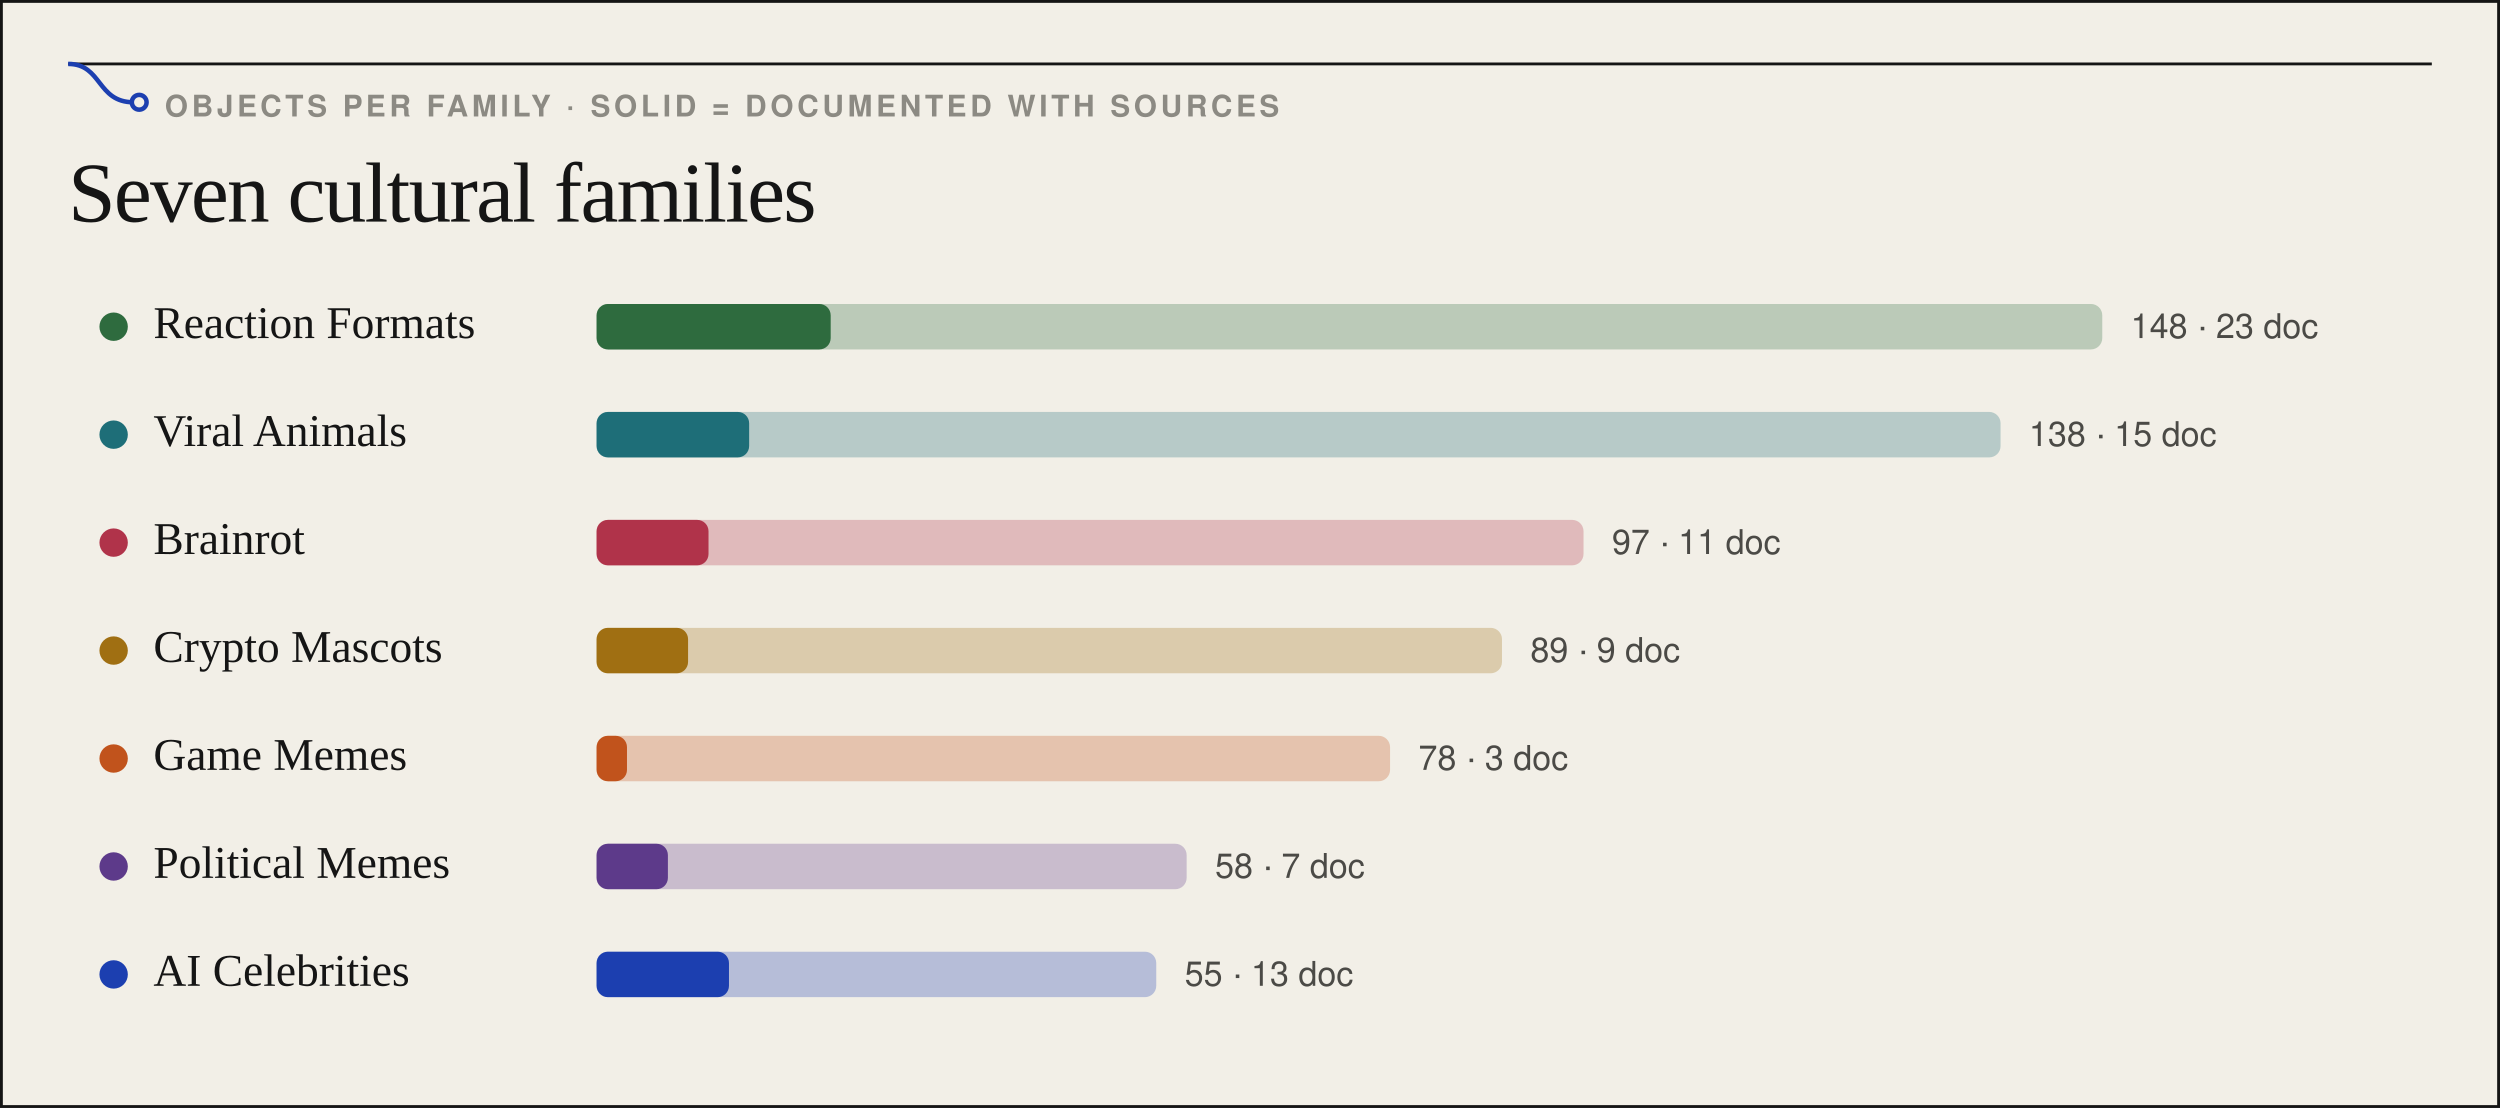
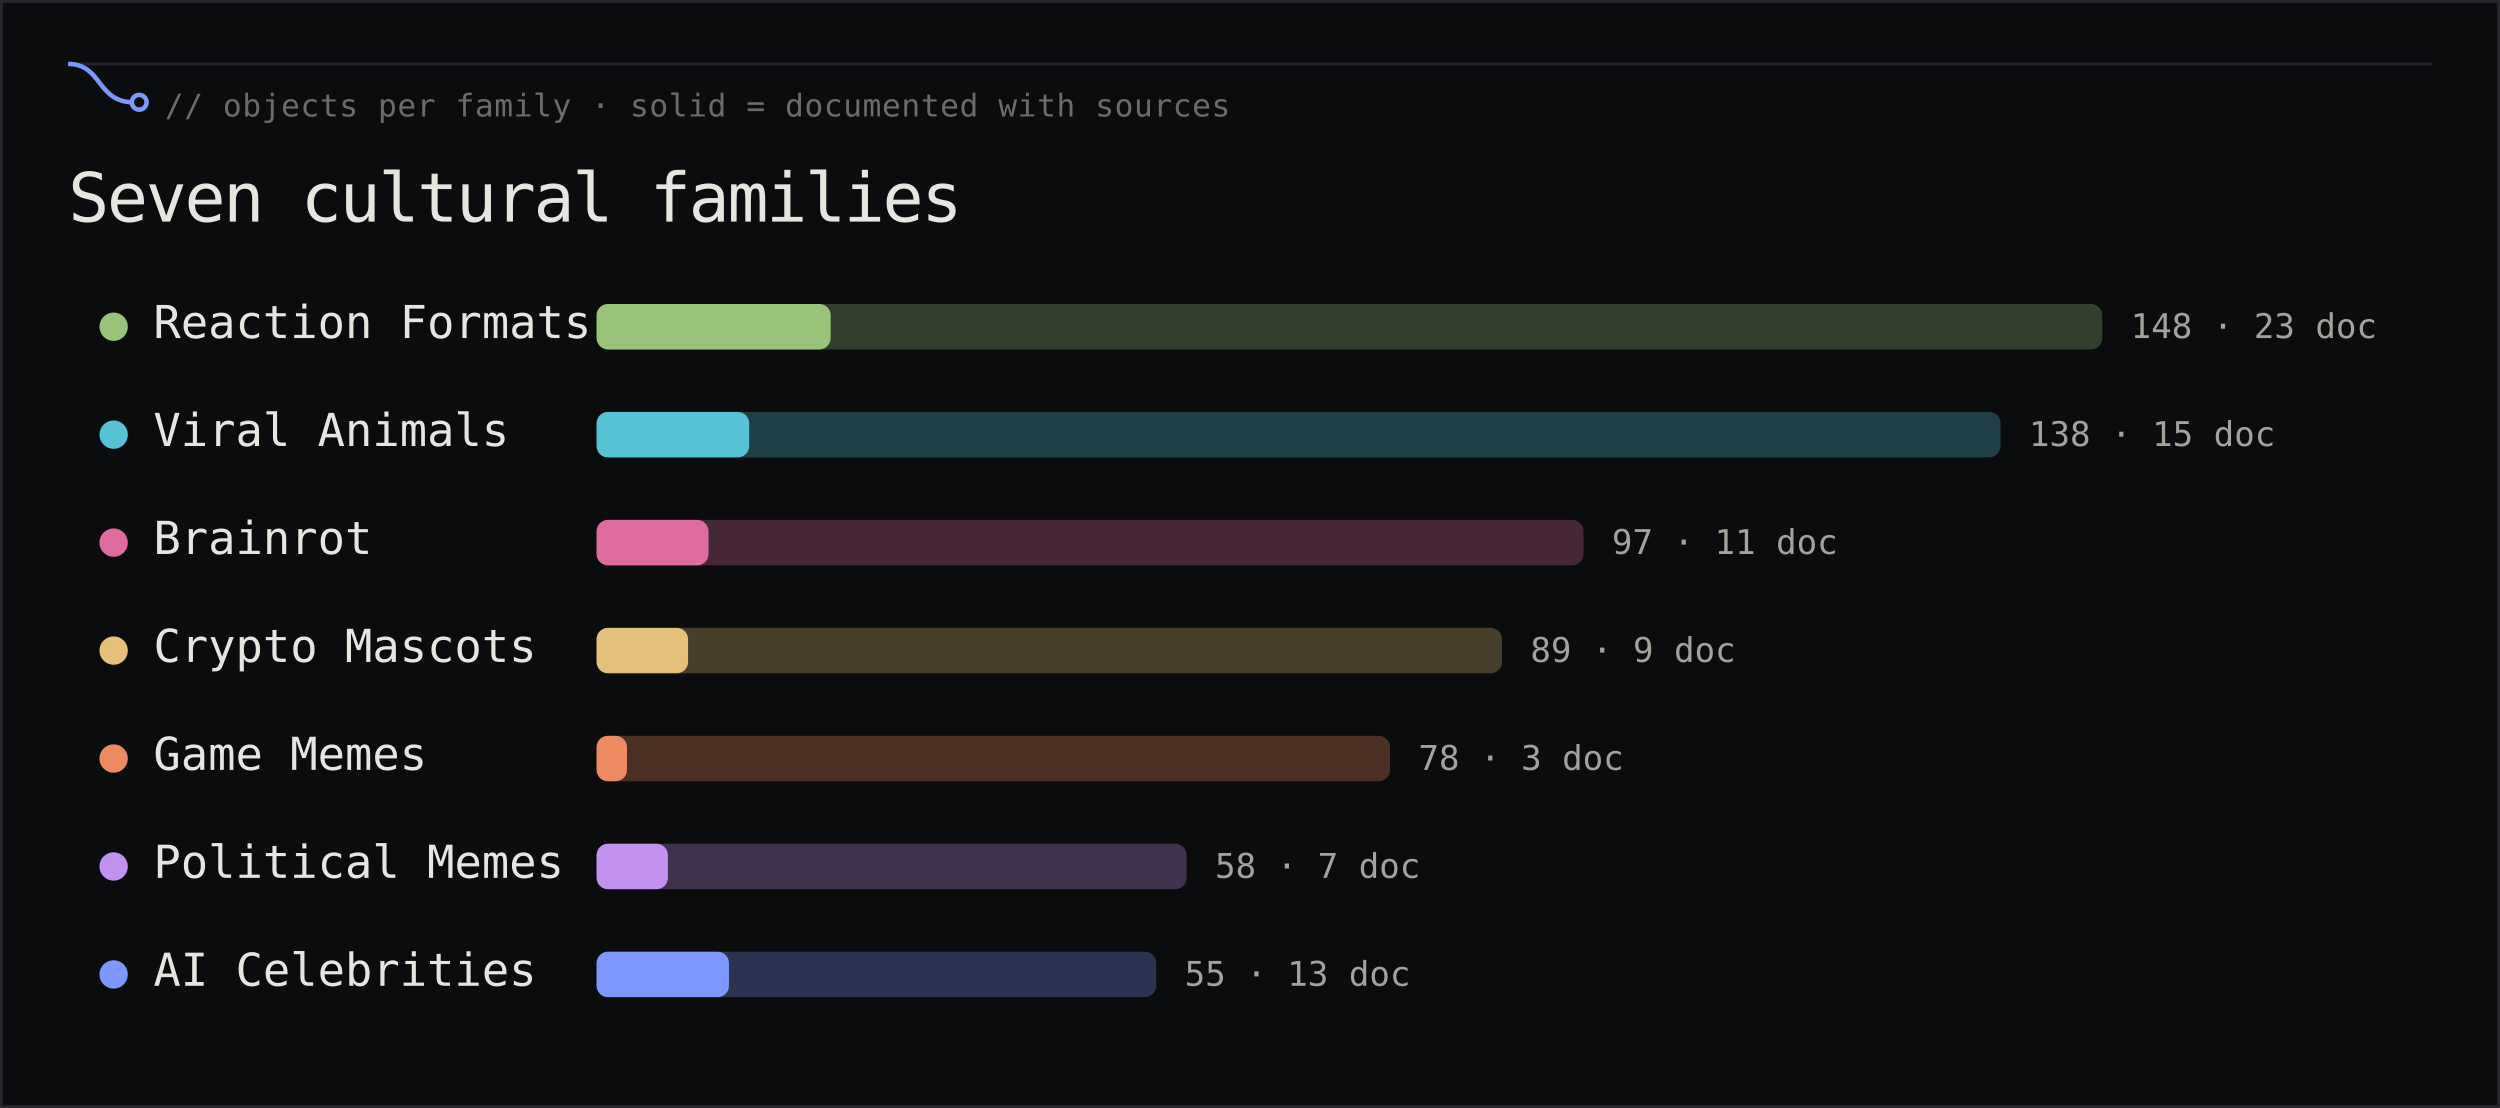
<svg xmlns="http://www.w3.org/2000/svg" width="880" height="390" viewBox="0 0 880 390" role="img" aria-label="Seven cultural families">
-   <rect x=".5" y=".5" width="879" height="389" fill="#F2EFE7" stroke="#151515" />
-   <path d="M24 22.5H856" stroke="#151515" stroke-width="1" />
-   <path d="M24 22.5C36 22.5 34 36 47 36" fill="none" stroke="#1C3FB0" stroke-width="1.6" />
-   <circle cx="49" cy="36" r="2.6" fill="#F2EFE7" stroke="#1C3FB0" stroke-width="1.6" />
-   <text x="58" y="41" fill="#8C8A83" font-family="'Helvetica Neue', Helvetica, Arial, sans-serif" font-size="10.5" font-weight="700" letter-spacing="1.3">OBJECTS PER FAMILY · SOLID = DOCUMENTED WITH SOURCES</text>
-   <text x="24" y="78" fill="#151515" font-family="Georgia, 'Times New Roman', serif" font-size="30" letter-spacing="-.6">Seven cultural families</text>
-   <circle cx="40" cy="115" r="5" fill="#2E6B3E" />
-   <text x="54" y="119" fill="#151515" font-family="Georgia, 'Times New Roman', serif" font-size="16">Reaction Formats</text>
-   <rect x="210" y="107" width="530.0" height="16" rx="4" fill="#2E6B3E" fill-opacity=".28" />
-   <rect x="210" y="107" width="82.4" height="16" rx="4" fill="#2E6B3E" />
-   <text x="750.0" y="119" fill="#4B4A46" font-family="'Helvetica Neue', Helvetica, Arial, sans-serif" font-size="12">148 · 23 doc</text>
-   <circle cx="40" cy="153" r="5" fill="#1E6E78" />
-   <text x="54" y="157" fill="#151515" font-family="Georgia, 'Times New Roman', serif" font-size="16">Viral Animals</text>
-   <rect x="210" y="145" width="494.2" height="16" rx="4" fill="#1E6E78" fill-opacity=".28" />
-   <rect x="210" y="145" width="53.7" height="16" rx="4" fill="#1E6E78" />
-   <text x="714.2" y="157" fill="#4B4A46" font-family="'Helvetica Neue', Helvetica, Arial, sans-serif" font-size="12">138 · 15 doc</text>
-   <circle cx="40" cy="191" r="5" fill="#B0334A" />
-   <text x="54" y="195" fill="#151515" font-family="Georgia, 'Times New Roman', serif" font-size="16">Brainrot</text>
-   <rect x="210" y="183" width="347.4" height="16" rx="4" fill="#B0334A" fill-opacity=".28" />
-   <rect x="210" y="183" width="39.4" height="16" rx="4" fill="#B0334A" />
-   <text x="567.4" y="195" fill="#4B4A46" font-family="'Helvetica Neue', Helvetica, Arial, sans-serif" font-size="12">97 · 11 doc</text>
-   <circle cx="40" cy="229" r="5" fill="#A06F12" />
-   <text x="54" y="233" fill="#151515" font-family="Georgia, 'Times New Roman', serif" font-size="16">Crypto Mascots</text>
-   <rect x="210" y="221" width="318.7" height="16" rx="4" fill="#A06F12" fill-opacity=".28" />
-   <rect x="210" y="221" width="32.2" height="16" rx="4" fill="#A06F12" />
-   <text x="538.7" y="233" fill="#4B4A46" font-family="'Helvetica Neue', Helvetica, Arial, sans-serif" font-size="12">89 · 9 doc</text>
-   <circle cx="40" cy="267" r="5" fill="#C1531C" />
-   <text x="54" y="271" fill="#151515" font-family="Georgia, 'Times New Roman', serif" font-size="16">Game Memes</text>
-   <rect x="210" y="259" width="279.3" height="16" rx="4" fill="#C1531C" fill-opacity=".28" />
-   <rect x="210" y="259" width="10.7" height="16" rx="4" fill="#C1531C" />
-   <text x="499.3" y="271" fill="#4B4A46" font-family="'Helvetica Neue', Helvetica, Arial, sans-serif" font-size="12">78 · 3 doc</text>
-   <circle cx="40" cy="305" r="5" fill="#5D3A8A" />
-   <text x="54" y="309" fill="#151515" font-family="Georgia, 'Times New Roman', serif" font-size="16">Political Memes</text>
-   <rect x="210" y="297" width="207.7" height="16" rx="4" fill="#5D3A8A" fill-opacity=".28" />
-   <rect x="210" y="297" width="25.1" height="16" rx="4" fill="#5D3A8A" />
-   <text x="427.7" y="309" fill="#4B4A46" font-family="'Helvetica Neue', Helvetica, Arial, sans-serif" font-size="12">58 · 7 doc</text>
-   <circle cx="40" cy="343" r="5" fill="#1C3FB0" />
-   <text x="54" y="347" fill="#151515" font-family="Georgia, 'Times New Roman', serif" font-size="16">AI Celebrities</text>
-   <rect x="210" y="335" width="197.0" height="16" rx="4" fill="#1C3FB0" fill-opacity=".28" />
-   <rect x="210" y="335" width="46.6" height="16" rx="4" fill="#1C3FB0" />
-   <text x="417.0" y="347" fill="#4B4A46" font-family="'Helvetica Neue', Helvetica, Arial, sans-serif" font-size="12">55 · 13 doc</text>
+   <rect x=".5" y=".5" width="879" height="389" fill="#0B0C0E" stroke="#24262B" />
+   <path d="M24 22.5H856" stroke="#24262B" stroke-width="1" />
+   <path d="M24 22.5C36 22.5 34 36 47 36" fill="none" stroke="#7E97FF" stroke-width="1.6" />
+   <circle cx="49" cy="36" r="2.6" fill="#0B0C0E" stroke="#7E97FF" stroke-width="1.6" />
+   <text x="58" y="41" fill="#6B6C68" font-family="'JetBrains Mono', ui-monospace, SFMono-Regular, Menlo, Consolas, monospace" font-size="11" letter-spacing=".2">// objects per family · solid = documented with sources</text>
+   <text x="24" y="78" fill="#E6E6E1" font-family="'JetBrains Mono', ui-monospace, SFMono-Regular, Menlo, Consolas, monospace" font-size="24" font-weight="500" letter-spacing="-.8">Seven cultural families</text>
+   <circle cx="40" cy="115" r="5" fill="#98C379" />
+   <text x="54" y="119" fill="#E6E6E1" font-family="'JetBrains Mono', ui-monospace, SFMono-Regular, Menlo, Consolas, monospace" font-size="16">Reaction Formats</text>
+   <rect x="210" y="107" width="530.0" height="16" rx="4" fill="#98C379" fill-opacity=".28" />
+   <rect x="210" y="107" width="82.4" height="16" rx="4" fill="#98C379" />
+   <text x="750.0" y="119" fill="#A3A39C" font-family="'JetBrains Mono', ui-monospace, SFMono-Regular, Menlo, Consolas, monospace" font-size="12">148 · 23 doc</text>
+   <circle cx="40" cy="153" r="5" fill="#56C2D6" />
+   <text x="54" y="157" fill="#E6E6E1" font-family="'JetBrains Mono', ui-monospace, SFMono-Regular, Menlo, Consolas, monospace" font-size="16">Viral Animals</text>
+   <rect x="210" y="145" width="494.2" height="16" rx="4" fill="#56C2D6" fill-opacity=".28" />
+   <rect x="210" y="145" width="53.7" height="16" rx="4" fill="#56C2D6" />
+   <text x="714.2" y="157" fill="#A3A39C" font-family="'JetBrains Mono', ui-monospace, SFMono-Regular, Menlo, Consolas, monospace" font-size="12">138 · 15 doc</text>
+   <circle cx="40" cy="191" r="5" fill="#E06C9F" />
+   <text x="54" y="195" fill="#E6E6E1" font-family="'JetBrains Mono', ui-monospace, SFMono-Regular, Menlo, Consolas, monospace" font-size="16">Brainrot</text>
+   <rect x="210" y="183" width="347.4" height="16" rx="4" fill="#E06C9F" fill-opacity=".28" />
+   <rect x="210" y="183" width="39.4" height="16" rx="4" fill="#E06C9F" />
+   <text x="567.4" y="195" fill="#A3A39C" font-family="'JetBrains Mono', ui-monospace, SFMono-Regular, Menlo, Consolas, monospace" font-size="12">97 · 11 doc</text>
+   <circle cx="40" cy="229" r="5" fill="#E5C07B" />
+   <text x="54" y="233" fill="#E6E6E1" font-family="'JetBrains Mono', ui-monospace, SFMono-Regular, Menlo, Consolas, monospace" font-size="16">Crypto Mascots</text>
+   <rect x="210" y="221" width="318.7" height="16" rx="4" fill="#E5C07B" fill-opacity=".28" />
+   <rect x="210" y="221" width="32.2" height="16" rx="4" fill="#E5C07B" />
+   <text x="538.7" y="233" fill="#A3A39C" font-family="'JetBrains Mono', ui-monospace, SFMono-Regular, Menlo, Consolas, monospace" font-size="12">89 · 9 doc</text>
+   <circle cx="40" cy="267" r="5" fill="#EE8A62" />
+   <text x="54" y="271" fill="#E6E6E1" font-family="'JetBrains Mono', ui-monospace, SFMono-Regular, Menlo, Consolas, monospace" font-size="16">Game Memes</text>
+   <rect x="210" y="259" width="279.3" height="16" rx="4" fill="#EE8A62" fill-opacity=".28" />
+   <rect x="210" y="259" width="10.7" height="16" rx="4" fill="#EE8A62" />
+   <text x="499.3" y="271" fill="#A3A39C" font-family="'JetBrains Mono', ui-monospace, SFMono-Regular, Menlo, Consolas, monospace" font-size="12">78 · 3 doc</text>
+   <circle cx="40" cy="305" r="5" fill="#C192F0" />
+   <text x="54" y="309" fill="#E6E6E1" font-family="'JetBrains Mono', ui-monospace, SFMono-Regular, Menlo, Consolas, monospace" font-size="16">Political Memes</text>
+   <rect x="210" y="297" width="207.7" height="16" rx="4" fill="#C192F0" fill-opacity=".28" />
+   <rect x="210" y="297" width="25.1" height="16" rx="4" fill="#C192F0" />
+   <text x="427.7" y="309" fill="#A3A39C" font-family="'JetBrains Mono', ui-monospace, SFMono-Regular, Menlo, Consolas, monospace" font-size="12">58 · 7 doc</text>
+   <circle cx="40" cy="343" r="5" fill="#7E97FF" />
+   <text x="54" y="347" fill="#E6E6E1" font-family="'JetBrains Mono', ui-monospace, SFMono-Regular, Menlo, Consolas, monospace" font-size="16">AI Celebrities</text>
+   <rect x="210" y="335" width="197.0" height="16" rx="4" fill="#7E97FF" fill-opacity=".28" />
+   <rect x="210" y="335" width="46.6" height="16" rx="4" fill="#7E97FF" />
+   <text x="417.0" y="347" fill="#A3A39C" font-family="'JetBrains Mono', ui-monospace, SFMono-Regular, Menlo, Consolas, monospace" font-size="12">55 · 13 doc</text>
</svg>
